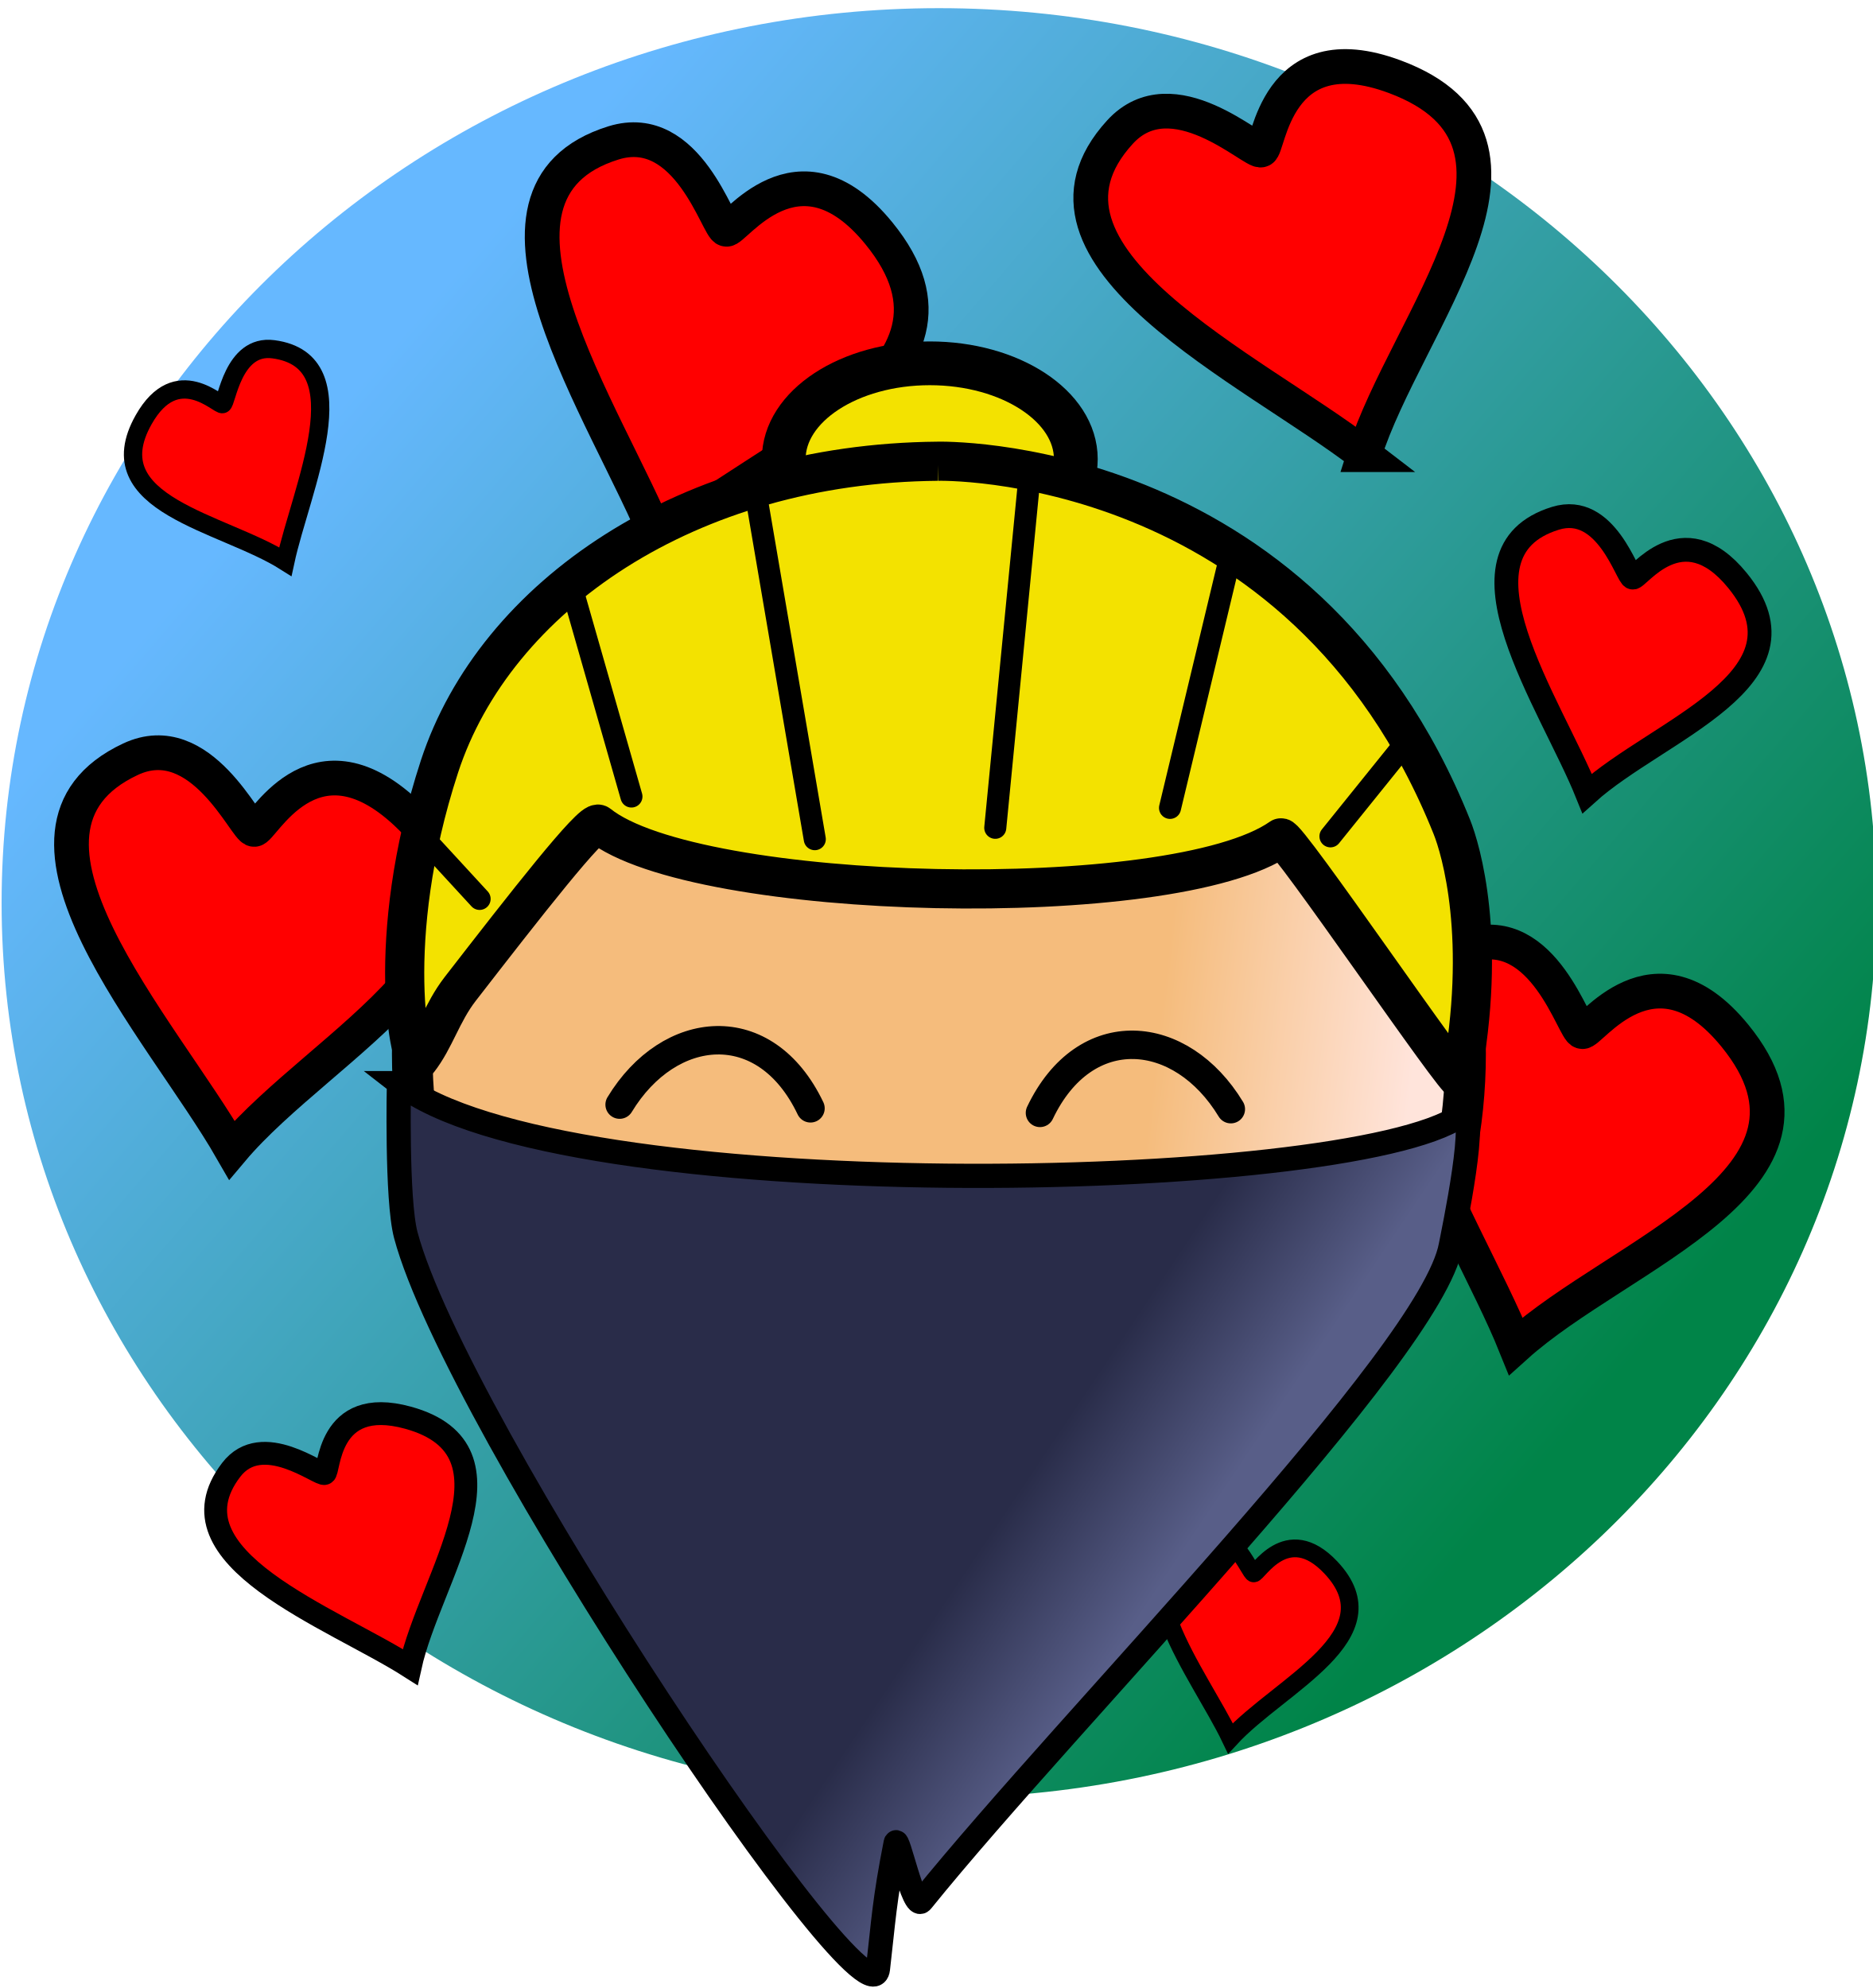
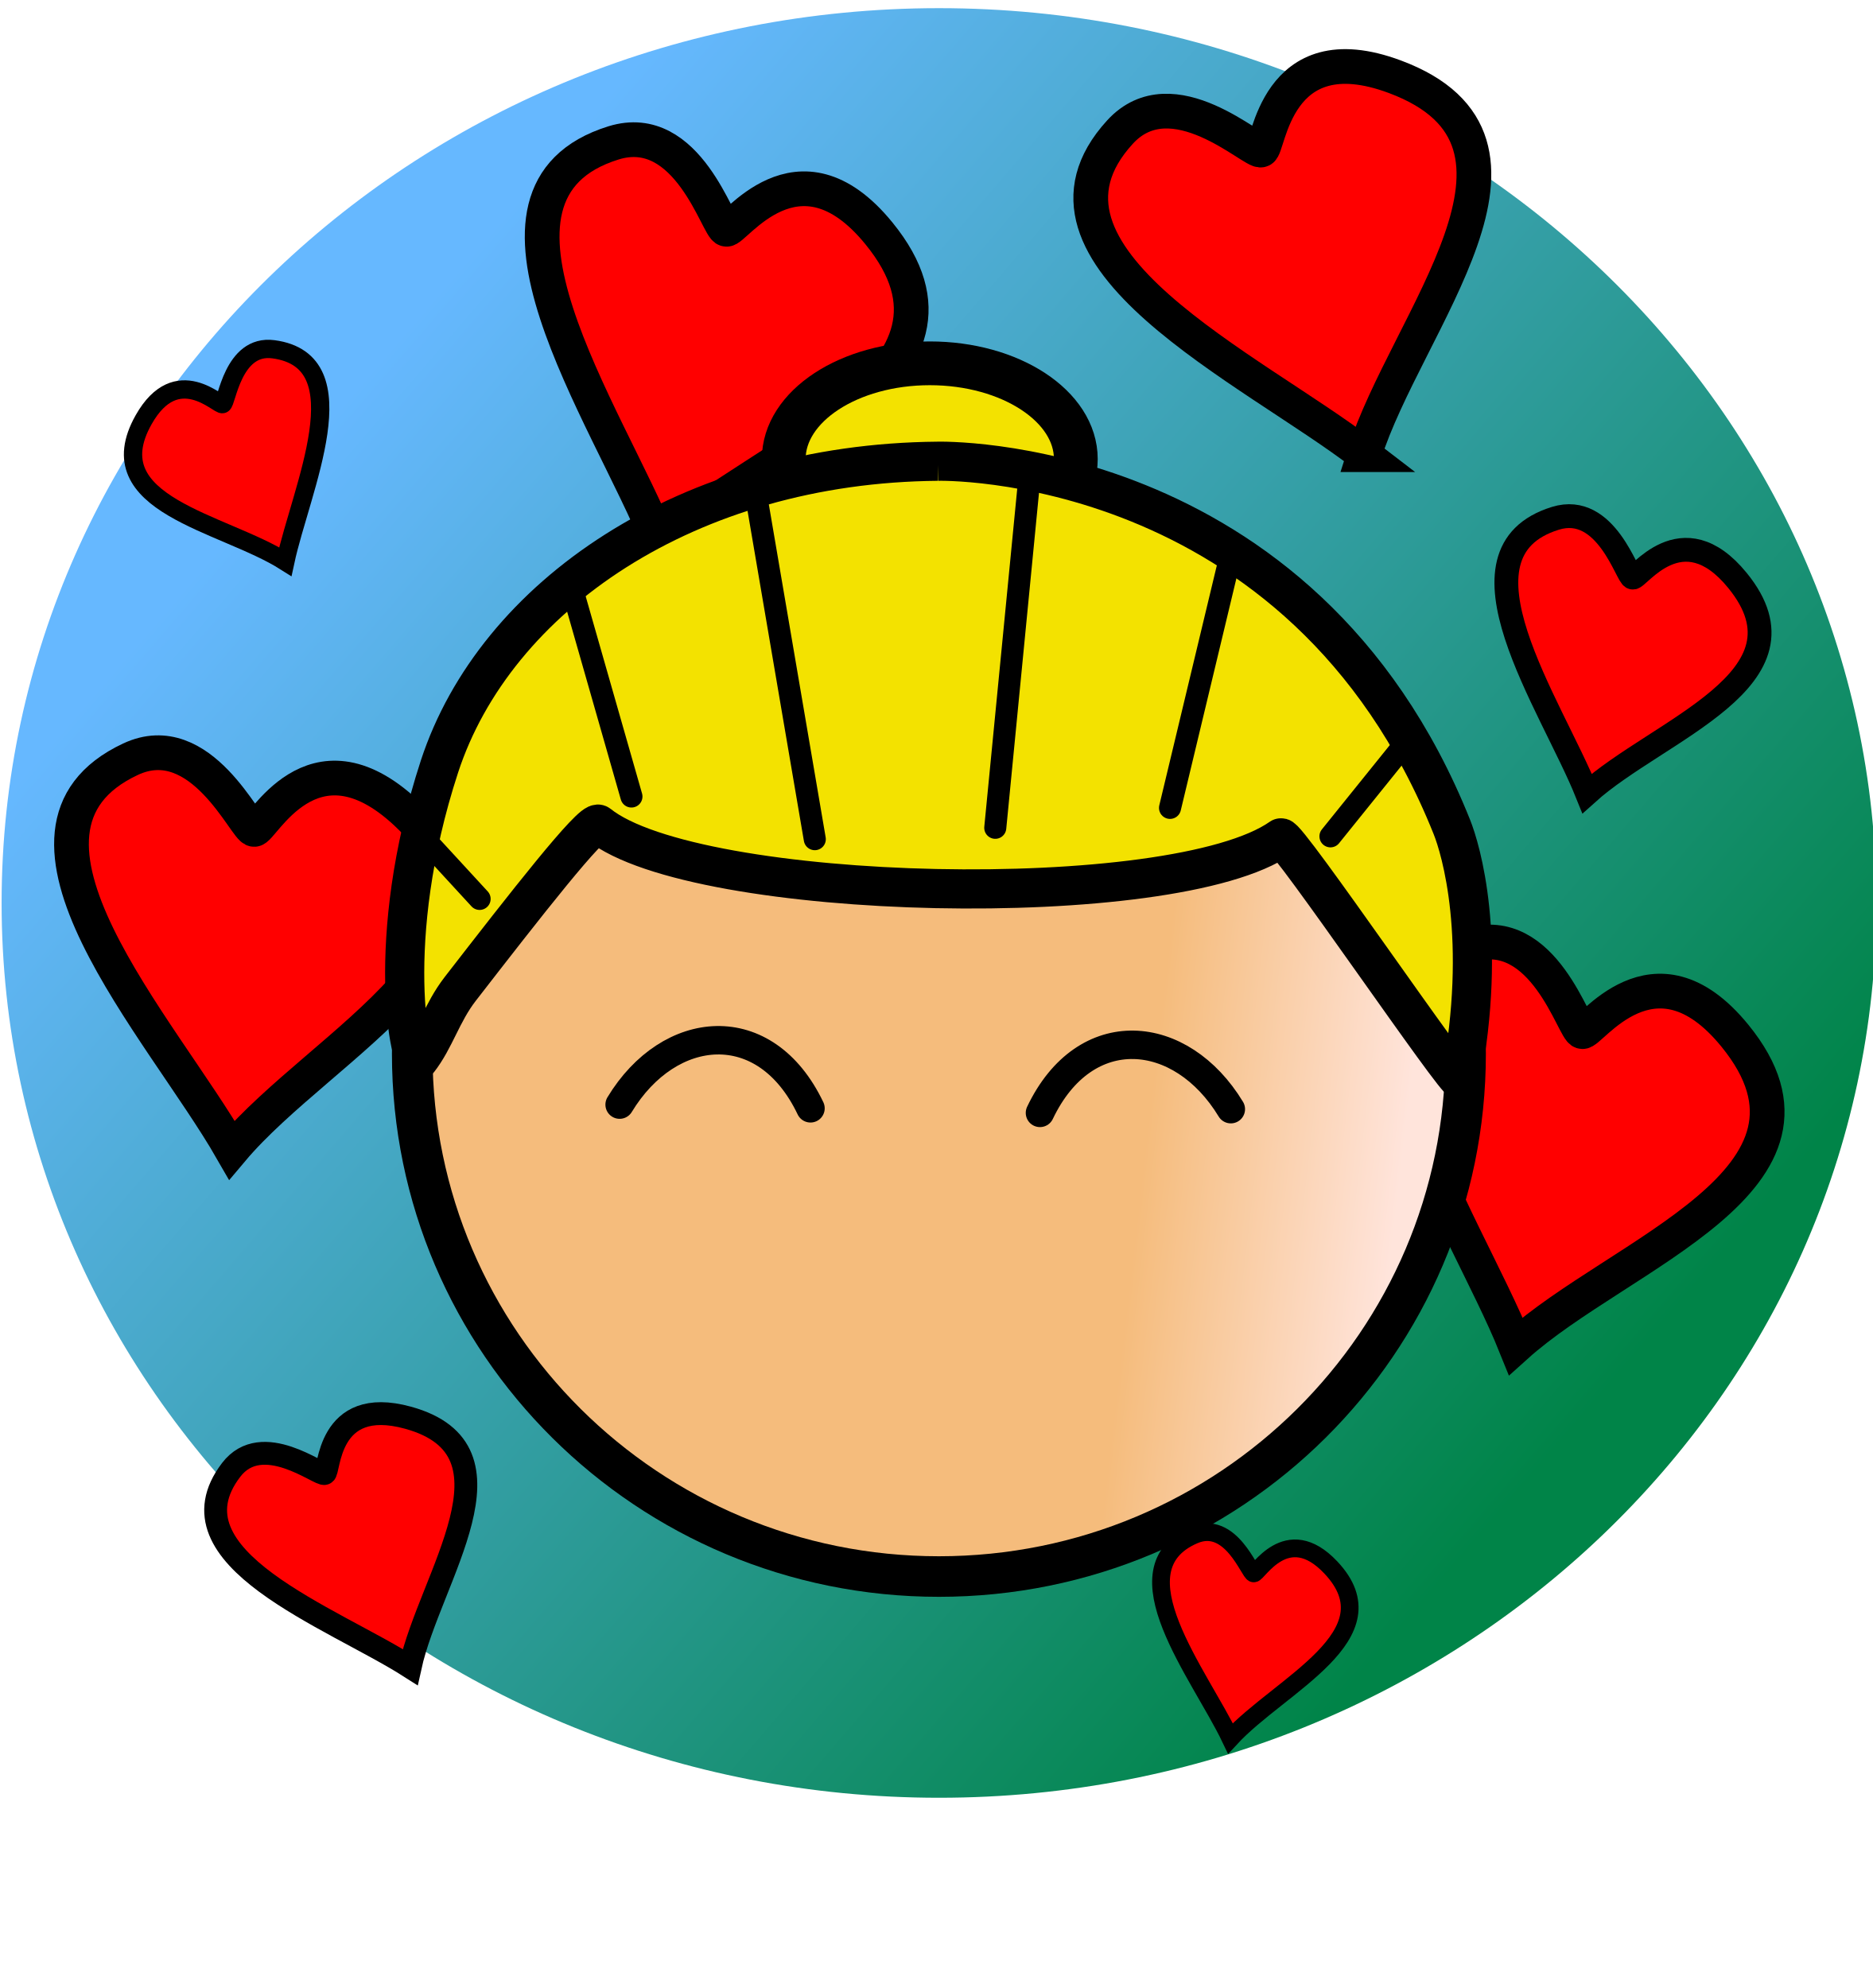
<svg xmlns="http://www.w3.org/2000/svg" xmlns:xlink="http://www.w3.org/1999/xlink" width="210mm" height="223mm" viewBox="0 0 210 223" version="1.1" id="svg52">
  <defs id="defs22">
    <linearGradient xlink:href="#a" id="f" x1="648.93" y1="-607.44" x2="674.588" y2="-590.335" gradientUnits="userSpaceOnUse" gradientTransform="matrix(.62292 0 0 .6186 -287.874 613.813)" />
    <linearGradient id="a">
      <stop offset="0" stop-color="#292c49" id="stop3" />
      <stop offset="1" stop-color="#585e88" id="stop5" />
    </linearGradient>
    <linearGradient xlink:href="#b" id="e" x1="671.381" y1="-690.828" x2="717.351" y2="-685.483" gradientUnits="userSpaceOnUse" gradientTransform="matrix(.62292 0 0 .6186 -287.874 613.813)" />
    <linearGradient id="b">
      <stop offset="0" stop-color="#f5bc7c" id="stop9" />
      <stop offset="1" stop-color="#ffe4db" id="stop11" />
    </linearGradient>
    <linearGradient gradientTransform="matrix(.62292 0 0 .6186 -288.863 631.816)" xlink:href="#c" id="d" x1="527.055" y1="-830.877" x2="747.286" y2="-642.72" gradientUnits="userSpaceOnUse" />
    <linearGradient id="c">
      <stop class="background-circle-stop1" offset="0" stop-color="#66b8ff" id="stop15" />
      <stop class="background-circle-stop2" offset="1" stop-color="#008448" id="stop17" />
    </linearGradient>
  </defs>
  <g transform="translate(0 -74)" id="g50">
    <ellipse cx="105.314" cy="175.288" rx="105.134" ry="100.372" fill="url(#d)" id="ellipse24" />
    <g class="icon-heart-g">
      <g transform="translate(153,125)">
        <path class="icon-heart" d="M0 0c-12.516-9.656-40.133-22.259-27.385-36.187 5.894-6.44 15.066 2.455 15.828 2.008.885-.038 1.454-13.274 15.016-8.206 19.57 7.314 1.254 27.43-3.46 42.385z" fill="red" stroke="#000" stroke-width="3.894" id="path44" />
      </g>
      <g transform="translate(32,137)">
        <path class="icon-heart" d="M0 0c1.743-8.113 8.565-22.507-1.337-23.822-4.579-.608-5.234 6.07-5.694 6.148-.37.282-5.126-4.86-8.86 1.757-5.386 9.548 8.877 11.479 15.891 15.917z" fill="red" stroke="#000" stroke-width="2.053" id="path46" />
      </g>
      <g transform="translate(178,163)">
        <path class="icon-heart" d="M0 0c-4.033-10.029-15.975-27.008-3.56-30.858 5.739-1.78 8.059 6.646 8.666 6.644.537.283 5.5-7.355 11.756.32 9.027 11.074-8.846 16.667-16.862 23.894z" fill="red" stroke="#000" stroke-width="2.672" id="path48" />
      </g>
      <g transform="translate(46,261)">
        <path class="icon-heart" d="M0 0c-8.769-5.598-27.606-12.247-20.076-22.114 3.481-4.562 10.015.731 10.488.394.577-.076.17-8.78 9.353-6.25 13.253 3.653 2.44 17.898.235 27.97z" fill="red" stroke="#000" stroke-width="2.562" id="path38" />
      </g>
      <g transform="translate(138,269)">
        <path class="icon-heart" d="M0 0c-3.438-7.195-13.017-18.983-4.077-22.814 4.134-1.772 6.237 4.355 6.684 4.307.407.17 3.693-5.925 8.654-.662 7.158 7.594-5.712 13.148-11.261 19.169z" fill="red" stroke="#000" stroke-width="1.988" id="path40" />
      </g>
      <g transform="translate(170,225)">
        <path class="icon-heart" d="M0 0c-5.877-14.616-23.28-39.36-5.189-44.972 8.365-2.595 11.746 9.686 12.631 9.683.782.411 8.016-10.72 17.133.465 13.156 16.14-12.891 24.291-24.575 34.824z" fill="red" stroke="#000" stroke-width="3.894" id="path26" />
      </g>
      <g transform="translate(74,135)">
        <path class="icon-heart" d="M0 0c-5.877-14.616-23.28-39.36-5.189-44.972 8.365-2.595 11.746 9.686 12.631 9.683.783.411 8.016-10.72 17.133.465 13.157 16.14-12.89 24.291-24.575 34.824z" fill="red" stroke="#000" stroke-width="3.894" id="path26" />
      </g>
      <g transform="translate(26,203)">
        <path class="icon-heart" d="M0 0c-7.844-13.675-28.506-35.81-11.363-43.837 7.927-3.712 12.975 7.991 13.852 7.868.831.3 6.456-11.713 17.034-1.878 15.265 14.192-9.407 25.82-19.523 37.847z" fill="red" stroke="#000" stroke-width="3.894" id="path26" />
      </g>
    </g>
    <g class="icon-heart-g-l" fill="transparent" stroke="transparent">
      <ellipse cx="105.314" cy="175.288" rx="105.134" ry="100.372" fill="transparent" stroke="transparent" id="ellipsehithere" />
      <g transform="translate(153,125)scale(1.2)">
        <path class="icon-heart" d="M0 0c-12.516-9.656-40.133-22.259-27.385-36.187 5.894-6.44 15.066 2.455 15.828 2.008.885-.038 1.454-13.274 15.016-8.206 19.57 7.314 1.254 27.43-3.46 42.385z" stroke-width="3.894" id="path44" />
      </g>
      <g transform="translate(32,137)scale(1.2)">
        <path class="icon-heart" d="M0 0c1.743-8.113 8.565-22.507-1.337-23.822-4.579-.608-5.234 6.07-5.694 6.148-.37.282-5.126-4.86-8.86 1.757-5.386 9.548 8.877 11.479 15.891 15.917z" stroke-width="2.053" id="path46" />
      </g>
      <g transform="translate(178,163)scale(1.2)">
        <path class="icon-heart" d="M0 0c-4.033-10.029-15.975-27.008-3.56-30.858 5.739-1.78 8.059 6.646 8.666 6.644.537.283 5.5-7.355 11.756.32 9.027 11.074-8.846 16.667-16.862 23.894z" stroke-width="2.672" id="path48" />
      </g>
      <g transform="translate(46,261)scale(1.2)">
        <path class="icon-heart" d="M0 0c-8.769-5.598-27.606-12.247-20.076-22.114 3.481-4.562 10.015.731 10.488.394.577-.076.17-8.78 9.353-6.25 13.253 3.653 2.44 17.898.235 27.97z" stroke-width="2.562" id="path38" />
      </g>
      <g transform="translate(138,269)scale(1.2)">
        <path class="icon-heart" d="M0 0c-3.438-7.195-13.017-18.983-4.077-22.814 4.134-1.772 6.237 4.355 6.684 4.307.407.17 3.693-5.925 8.654-.662 7.158 7.594-5.712 13.148-11.261 19.169z" stroke-width="1.988" id="path40" />
      </g>
      <g transform="translate(170,225)scale(1.2)">
        <path class="icon-heart" d="M0 0c-5.877-14.616-23.28-39.36-5.189-44.972 8.365-2.595 11.746 9.686 12.631 9.683.782.411 8.016-10.72 17.133.465 13.156 16.14-12.891 24.291-24.575 34.824z" stroke-width="3.894" id="path26" />
      </g>
      <g transform="translate(74,135)scale(1.2)">
        <path class="icon-heart" d="M0 0c-5.877-14.616-23.28-39.36-5.189-44.972 8.365-2.595 11.746 9.686 12.631 9.683.783.411 8.016-10.72 17.133.465 13.157 16.14-12.89 24.291-24.575 34.824z" stroke-width="3.894" id="path26" />
      </g>
      <g transform="translate(26,203)scale(1.2)">
        <path class="icon-heart" d="M0 0c-7.844-13.675-28.506-35.81-11.363-43.837 7.927-3.712 12.975 7.991 13.852 7.868.831.3 6.456-11.713 17.034-1.878 15.265 14.192-9.407 25.82-19.523 37.847z" stroke-width="3.894" id="path26" />
      </g>
    </g>
    <ellipse cx="105.303" cy="192.184" rx="59.071" ry="58.661" fill="url(#e)" stroke="#000" stroke-width="4.55" id="ellipse28" />
    <ellipse cx="104.28" cy="125.491" rx="16.379" ry="10.737" fill="#f3e200" stroke="#000" stroke-width="4.909" id="ellipse30" />
    <path d="M105.19 125.739c-28.06.226-49.667 15.175-55.898 34.235-6.41 19.605-3.192 34.025-2.368 32.971 1.859-2.375 2.621-5.341 4.693-8.015 7.254-9.361 14.799-19.043 15.516-18.467 10.885 8.741 64.482 9.982 76.524 1.522.568-.564 19.998 28.08 20.169 27.187 3.026-15.876.008-25.916-.995-28.417-16.869-42.116-57.642-41.016-57.642-41.016z" fill="#f3e200" stroke="#000" stroke-width="4.391" id="path32" />
    <path d="M69.494 197.907c5.556-9.173 16.34-10.215 21.406.416M138.043 198.418c-5.556-9.172-16.34-10.215-21.406.417" fill="none" stroke="#000" stroke-width="3.189" stroke-linecap="round" id="path34" />
    <path d="M111.624 166.856l3.856-39.565M91.382 168.133l-6.426-37.651M53.79 174.833l-6.748-7.338M149.217 167.814l7.712-9.573M131.224 164.623l6.426-26.802M70.819 163.347l-6.748-23.612" fill="none" stroke="#000" stroke-width="2.474" stroke-linecap="round" id="path36" />
-     <path d="M44.742 195.496c17.993 14.04 106.148 12.434 119.044 3.67 2.325-1.58-.883 13.523-1.076 14.566-2.251 12.118-42.478 52.627-59.34 73.514-.923 1.143-2.71-7.575-2.92-6.51-1.288 6.53-1.357 8.73-1.985 14.125-.923 7.93-47.325-61.214-52.952-82.315-1.064-3.989-.77-17.05-.77-17.05z" fill="url(#f)" stroke="#000" stroke-width="2.713" id="path42" />
+     <path display="none" d="M44.742 195.496c17.993 14.04 106.148 12.434 119.044 3.67 2.325-1.58-.883 13.523-1.076 14.566-2.251 12.118-42.478 52.627-59.34 73.514-.923 1.143-2.71-7.575-2.92-6.51-1.288 6.53-1.357 8.73-1.985 14.125-.923 7.93-47.325-61.214-52.952-82.315-1.064-3.989-.77-17.05-.77-17.05z" fill="url(#f)" stroke="#000" stroke-width="2.713" id="path42" />
  </g>
</svg>
